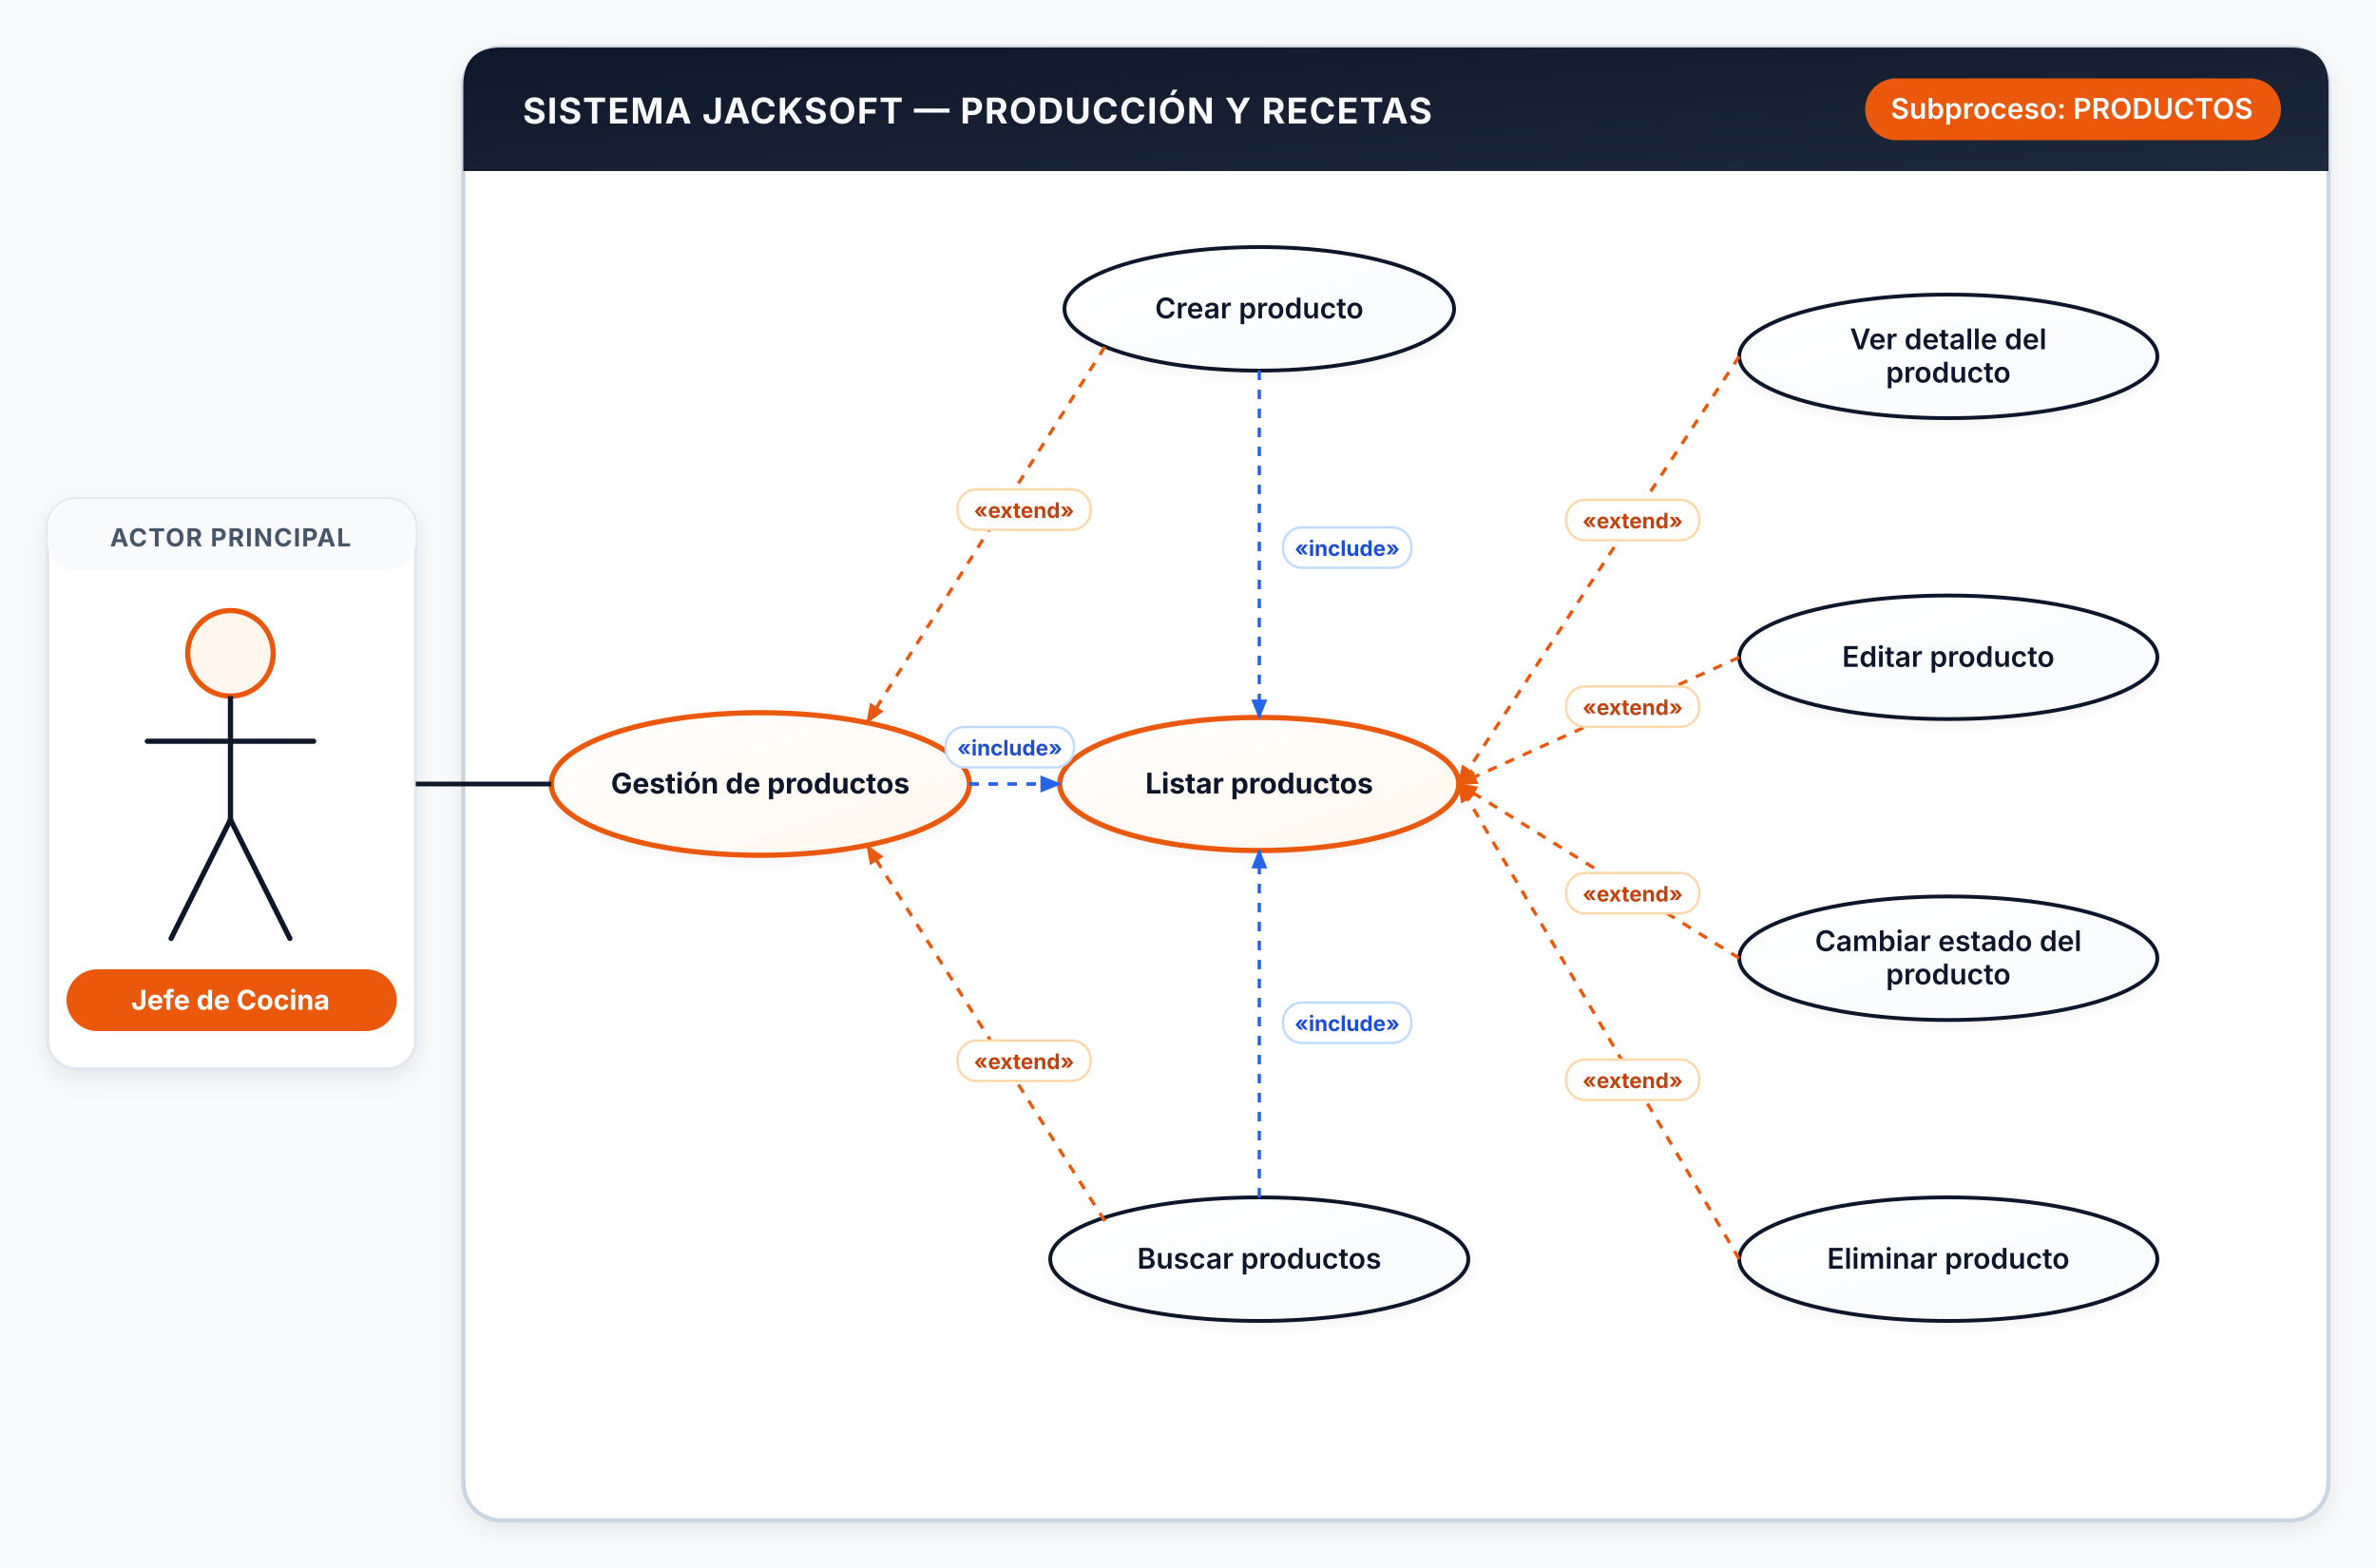
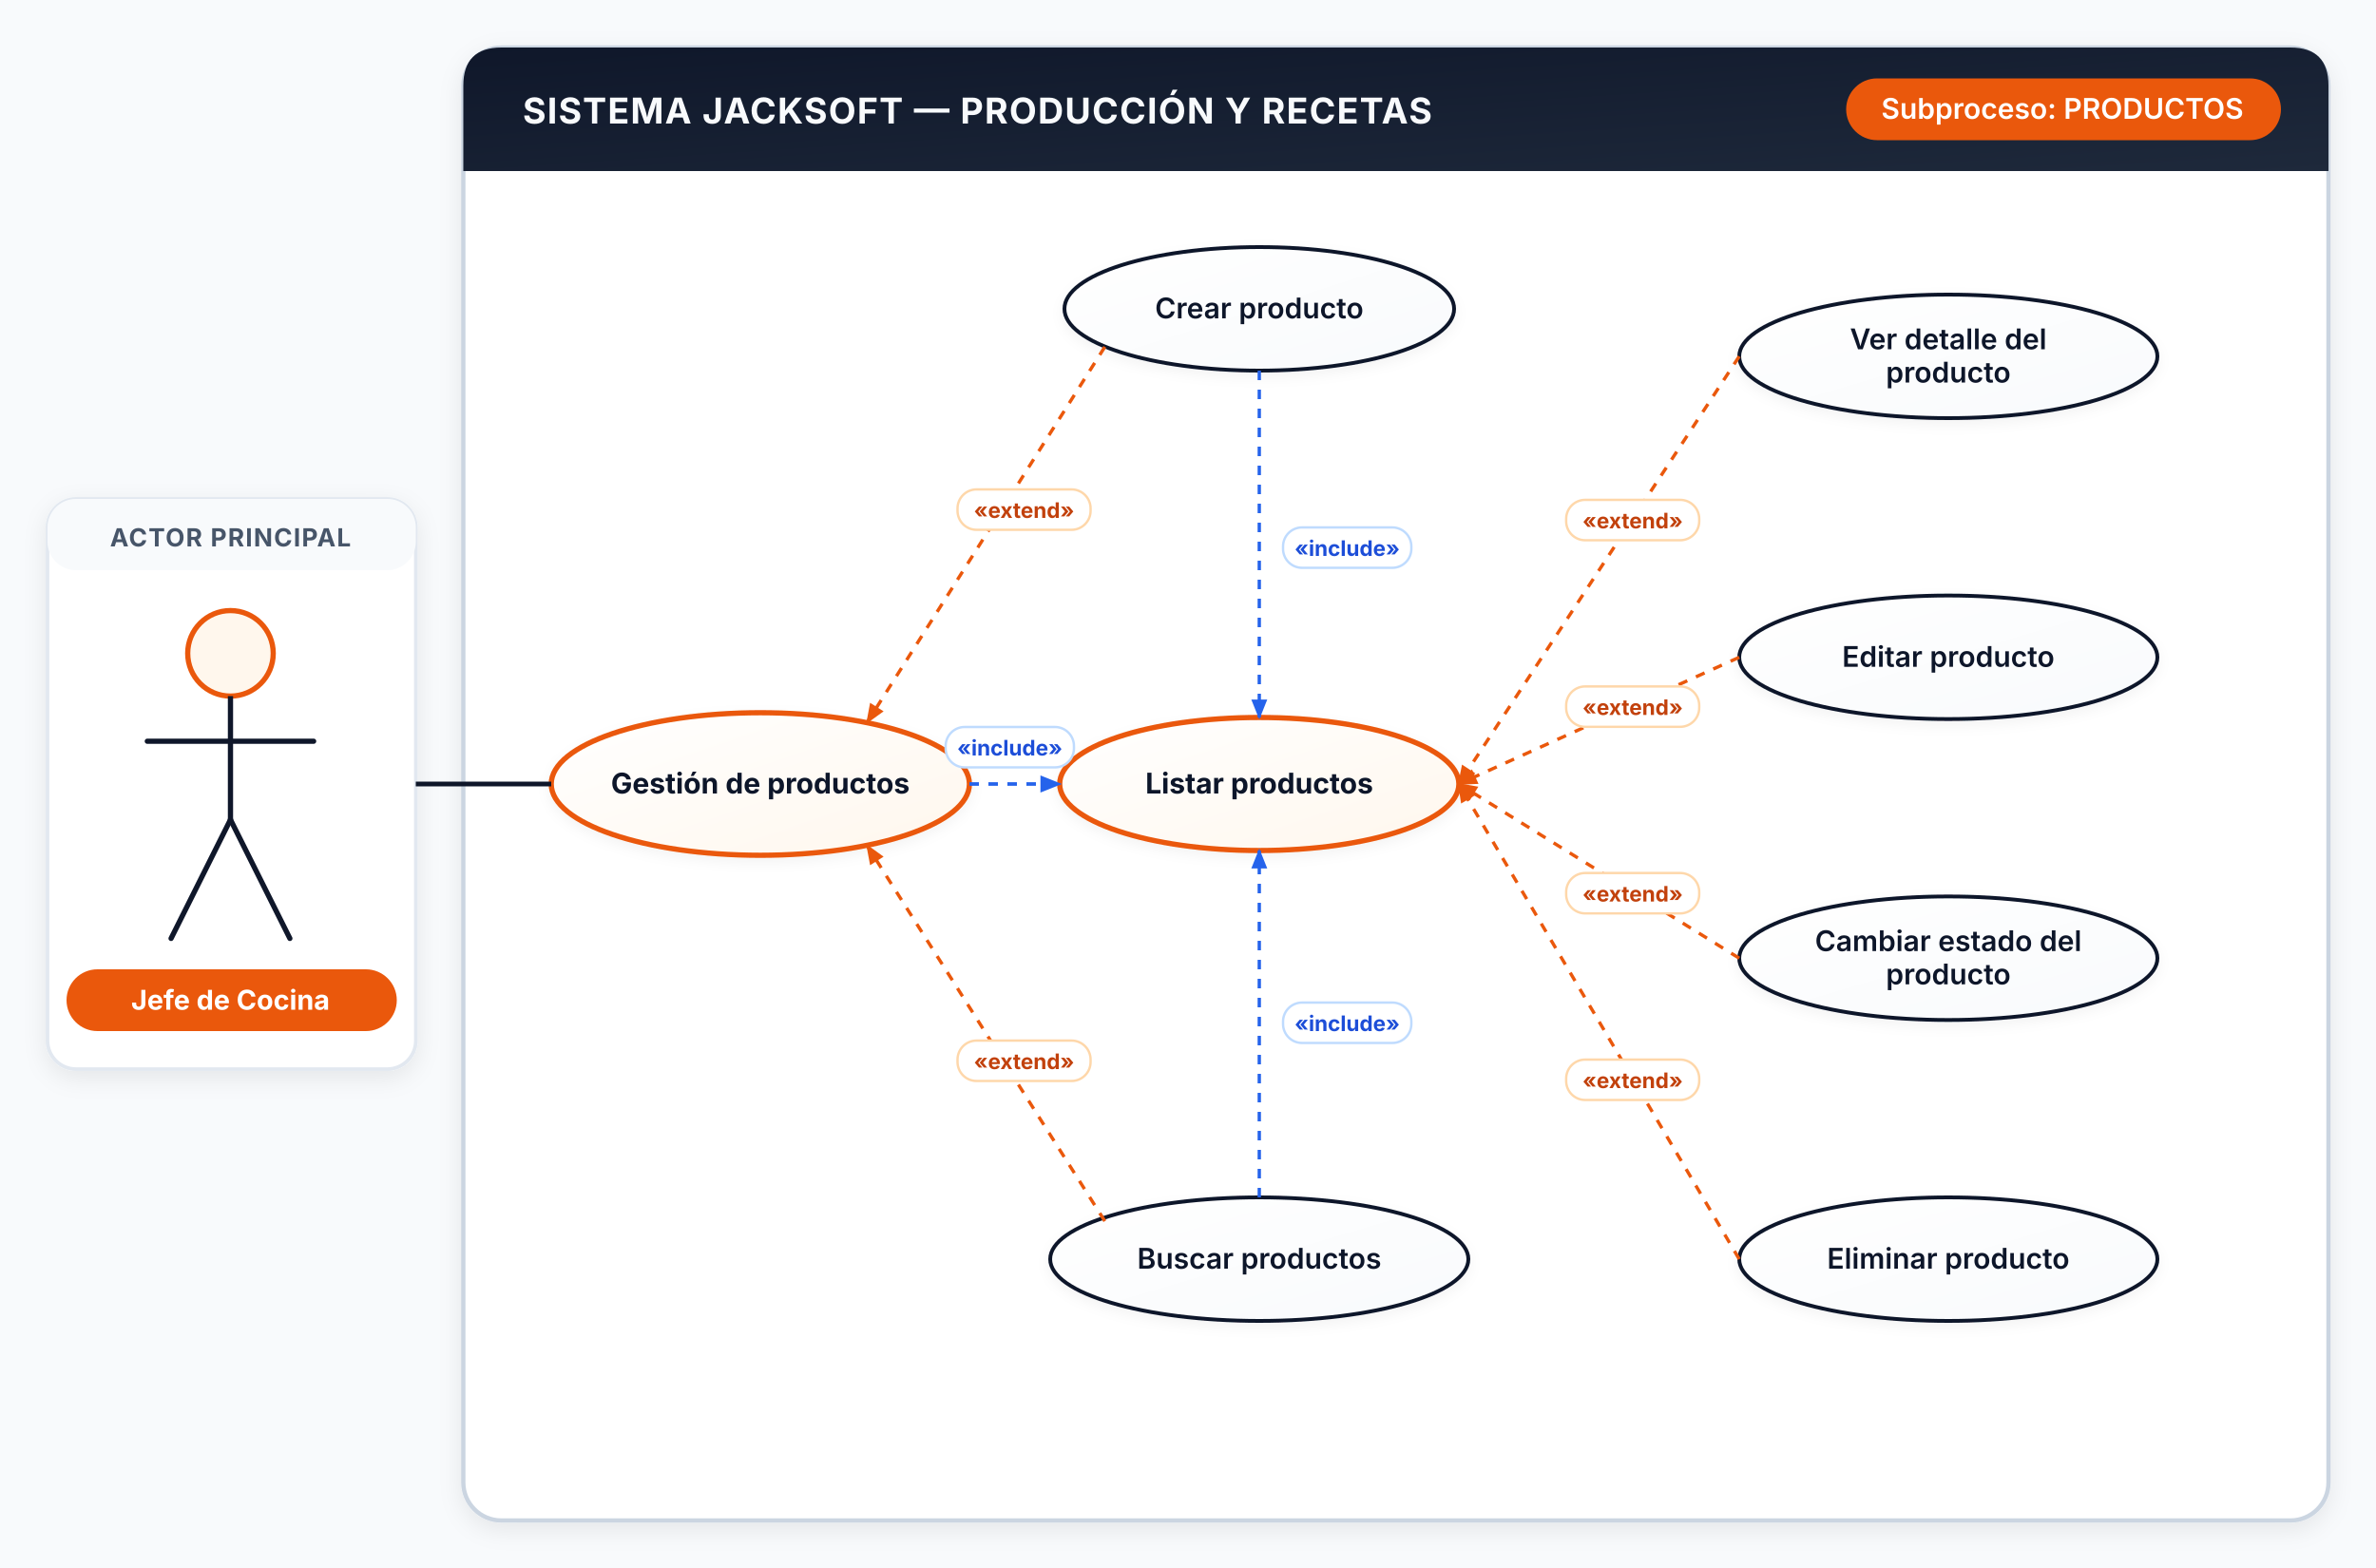
<svg xmlns="http://www.w3.org/2000/svg" width="1000" height="660" viewBox="0 0 1000 660">
  <defs>
    <linearGradient id="headerGrad" x1="0%" y1="0%" x2="100%" y2="100%">
      <stop offset="0%" stop-color="#0f172a" />
      <stop offset="100%" stop-color="#1e293b" />
    </linearGradient>
    <linearGradient id="hubUcGrad" x1="0%" y1="0%" x2="100%" y2="100%">
      <stop offset="0%" stop-color="#ffffff" />
      <stop offset="100%" stop-color="#fff7ed" />
    </linearGradient>
    <linearGradient id="ucGrad" x1="0%" y1="0%" x2="100%" y2="100%">
      <stop offset="0%" stop-color="#ffffff" />
      <stop offset="100%" stop-color="#f8fafc" />
    </linearGradient>
    <marker id="extendArrow" viewBox="0 0 10 10" refX="9" refY="5" markerWidth="6" markerHeight="6" orient="auto-start-reverse">
      <path d="M 0 1 L 10 5 L 0 9 z" fill="#ea580c" />
    </marker>
    <marker id="includeArrow" viewBox="0 0 10 10" refX="9" refY="5" markerWidth="6" markerHeight="6" orient="auto-start-reverse">
      <path d="M 0 1 L 10 5 L 0 9 z" fill="#2563eb" />
    </marker>
    <filter id="cardShadow" x="-10%" y="-10%" width="120%" height="125%" filterUnits="userSpaceOnUse">
      <feDropShadow dx="0" dy="3" stdDeviation="5" flood-color="#0f172a" flood-opacity="0.08" />
    </filter>
    <filter id="pillShadow" x="-10%" y="-10%" width="120%" height="130%" filterUnits="userSpaceOnUse">
      <feDropShadow dx="0" dy="2" stdDeviation="2.5" flood-color="#000000" flood-opacity="0.05" />
    </filter>
  </defs>
  <rect width="100%" height="100%" fill="#f8fafc" />
  <rect x="195" y="20" width="785" height="620" rx="16" fill="#ffffff" stroke="#cbd5e1" stroke-width="1.8" filter="url(#cardShadow)" />
  <path d="M 195 36 Q 195 20 211 20 L 964 20 Q 980 20 980 36 L 980 72 L 195 72 Z" fill="url(#headerGrad)" />
  <text x="220" y="52" font-family="'Inter', -apple-system, sans-serif" font-size="15" font-weight="700" fill="#f8fafc" letter-spacing="0.5">
    SISTEMA JACKSOFT — PRODUCCIÓN Y RECETAS
  </text>
-   <rect x="785" y="33" width="175" height="26" rx="13" fill="#ea580c" />
-   <text x="872" y="50" font-family="'Inter', -apple-system, sans-serif" font-size="12" font-weight="600" fill="#ffffff" text-anchor="middle">
+   <rect x="777" y="33" width="183" height="26" rx="13" fill="#ea580c" />
+   <text x="868" y="50" font-family="'Inter', -apple-system, sans-serif" font-size="12" font-weight="600" fill="#ffffff" text-anchor="middle">
    Subproceso: PRODUCTOS
  </text>
  <rect x="20" y="210.0" width="155" height="240" rx="12" fill="#ffffff" stroke="#e2e8f0" stroke-width="1.5" filter="url(#cardShadow)" />
  <rect x="20" y="210.0" width="155" height="30" rx="12" fill="#f8fafc" />
  <text x="97" y="230.0" font-family="'Inter', -apple-system, sans-serif" font-size="10.5" font-weight="700" fill="#475569" text-anchor="middle" letter-spacing="0.5">
    ACTOR PRINCIPAL
  </text>
  <circle cx="97" cy="275.0" r="18" fill="#fff7ed" stroke="#ea580c" stroke-width="2.2" />
  <line x1="97" y1="293.0" x2="97" y2="345.0" stroke="#0f172a" stroke-width="2.2" />
  <line x1="62" y1="312.0" x2="132" y2="312.0" stroke="#0f172a" stroke-width="2.2" stroke-linecap="round" />
  <line x1="97" y1="345.0" x2="72" y2="395.0" stroke="#0f172a" stroke-width="2.2" stroke-linecap="round" />
  <line x1="97" y1="345.0" x2="122" y2="395.0" stroke="#0f172a" stroke-width="2.2" stroke-linecap="round" />
  <rect x="28" y="408.0" width="139" height="26" rx="13" fill="#ea580c" />
  <text x="97" y="425.0" font-family="'Inter', -apple-system, sans-serif" font-size="11.5" font-weight="700" fill="#ffffff" text-anchor="middle">
    Jefe de Cocina
  </text>
  <g filter="url(#pillShadow)">
    <ellipse cx="320" cy="330.0" rx="88" ry="30" fill="url(#hubUcGrad)" stroke="#ea580c" stroke-width="2.2" />
    <text x="320" y="334.0" font-family="'Inter', sans-serif" font-size="12" font-weight="700" fill="#0f172a" text-anchor="middle">Gestión de productos</text>
  </g>
  <line x1="175" y1="330.0" x2="232" y2="330.0" stroke="#0f172a" stroke-width="2" />
  <g filter="url(#pillShadow)">
    <ellipse cx="530" cy="330.0" rx="84" ry="28" fill="url(#hubUcGrad)" stroke="#ea580c" stroke-width="2.2" />
    <text x="530" y="334.0" font-family="'Inter', sans-serif" font-size="12" font-weight="700" fill="#0f172a" text-anchor="middle">Listar productos</text>
  </g>
  <line x1="408" y1="330.0" x2="446" y2="330.0" stroke="#2563eb" stroke-width="1.5" stroke-dasharray="4,4" marker-end="url(#includeArrow)" />
  <rect x="398.0" y="306.0" width="54" height="17" rx="8" fill="#ffffff" stroke="#bfdbfe" stroke-width="1" />
  <text x="425.0" y="318.0" font-family="'Inter', sans-serif" font-size="9" font-weight="700" fill="#1d4ed8" text-anchor="middle">«include»</text>
  <g filter="url(#pillShadow)">
    <ellipse cx="530" cy="130" rx="82" ry="26" fill="url(#ucGrad)" stroke="#0f172a" stroke-width="1.6" />
    <text x="530" y="134.0" font-family="'Inter', sans-serif" font-size="12" font-weight="600" fill="#0f172a" text-anchor="middle">Crear producto</text>
  </g>
  <line x1="465" y1="146" x2="365" y2="304.0" stroke="#ea580c" stroke-width="1.4" stroke-dasharray="4,4" marker-end="url(#extendArrow)" />
  <rect x="403.0" y="206.0" width="56" height="17" rx="8" fill="#ffffff" stroke="#fed7aa" stroke-width="1" />
  <text x="431.0" y="218.0" font-family="'Inter', sans-serif" font-size="9" font-weight="700" fill="#c2410c" text-anchor="middle">«extend»</text>
  <line x1="530" y1="156" x2="530" y2="302.0" stroke="#2563eb" stroke-width="1.4" stroke-dasharray="4,4" marker-end="url(#includeArrow)" />
  <rect x="540" y="222.0" width="54" height="17" rx="8" fill="#ffffff" stroke="#bfdbfe" stroke-width="1" />
  <text x="567" y="234.0" font-family="'Inter', sans-serif" font-size="9" font-weight="700" fill="#1d4ed8" text-anchor="middle">«include»</text>
  <g filter="url(#pillShadow)">
    <ellipse cx="530" cy="530" rx="88" ry="26" fill="url(#ucGrad)" stroke="#0f172a" stroke-width="1.6" />
    <text x="530" y="534.0" font-family="'Inter', sans-serif" font-size="12" font-weight="600" fill="#0f172a" text-anchor="middle">Buscar productos</text>
  </g>
  <line x1="465" y1="514" x2="365" y2="356.0" stroke="#ea580c" stroke-width="1.4" stroke-dasharray="4,4" marker-end="url(#extendArrow)" />
  <rect x="403.0" y="438.0" width="56" height="17" rx="8" fill="#ffffff" stroke="#fed7aa" stroke-width="1" />
  <text x="431.0" y="450.0" font-family="'Inter', sans-serif" font-size="9" font-weight="700" fill="#c2410c" text-anchor="middle">«extend»</text>
  <line x1="530" y1="504" x2="530" y2="358.0" stroke="#2563eb" stroke-width="1.4" stroke-dasharray="4,4" marker-end="url(#includeArrow)" />
  <rect x="540" y="422.0" width="54" height="17" rx="8" fill="#ffffff" stroke="#bfdbfe" stroke-width="1" />
  <text x="567" y="434.0" font-family="'Inter', sans-serif" font-size="9" font-weight="700" fill="#1d4ed8" text-anchor="middle">«include»</text>
  <g filter="url(#pillShadow)">
    <ellipse cx="820" cy="150.0" rx="88" ry="26" fill="url(#ucGrad)" stroke="#0f172a" stroke-width="1.6" />
    <text x="820" y="147.0" font-family="'Inter', sans-serif" font-size="12" font-weight="600" fill="#0f172a" text-anchor="middle">Ver detalle del</text>
    <text x="820" y="161.0" font-family="'Inter', sans-serif" font-size="12" font-weight="600" fill="#0f172a" text-anchor="middle">producto</text>
  </g>
  <line x1="732" y1="150.0" x2="614" y2="330.0" stroke="#ea580c" stroke-width="1.4" stroke-dasharray="4,4" marker-end="url(#extendArrow)" />
  <rect x="659.16" y="210.4" width="56" height="17" rx="8" fill="#ffffff" stroke="#fed7aa" stroke-width="1" />
  <text x="687.16" y="222.4" font-family="'Inter', sans-serif" font-size="9" font-weight="700" fill="#c2410c" text-anchor="middle">«extend»</text>
  <g filter="url(#pillShadow)">
    <ellipse cx="820" cy="276.667" rx="88" ry="26" fill="url(#ucGrad)" stroke="#0f172a" stroke-width="1.6" />
    <text x="820" y="280.667" font-family="'Inter', sans-serif" font-size="12" font-weight="600" fill="#0f172a" text-anchor="middle">Editar producto</text>
  </g>
  <line x1="732" y1="276.667" x2="614" y2="330.0" stroke="#ea580c" stroke-width="1.4" stroke-dasharray="4,4" marker-end="url(#extendArrow)" />
  <rect x="659.16" y="288.933" width="56" height="17" rx="8" fill="#ffffff" stroke="#fed7aa" stroke-width="1" />
  <text x="687.16" y="300.933" font-family="'Inter', sans-serif" font-size="9" font-weight="700" fill="#c2410c" text-anchor="middle">«extend»</text>
  <g filter="url(#pillShadow)">
    <ellipse cx="820" cy="403.333" rx="88" ry="26" fill="url(#ucGrad)" stroke="#0f172a" stroke-width="1.6" />
    <text x="820" y="400.333" font-family="'Inter', sans-serif" font-size="12" font-weight="600" fill="#0f172a" text-anchor="middle">Cambiar estado del</text>
    <text x="820" y="414.333" font-family="'Inter', sans-serif" font-size="12" font-weight="600" fill="#0f172a" text-anchor="middle">producto</text>
  </g>
  <line x1="732" y1="403.333" x2="614" y2="330.0" stroke="#ea580c" stroke-width="1.4" stroke-dasharray="4,4" marker-end="url(#extendArrow)" />
  <rect x="659.16" y="367.467" width="56" height="17" rx="8" fill="#ffffff" stroke="#fed7aa" stroke-width="1" />
  <text x="687.16" y="379.467" font-family="'Inter', sans-serif" font-size="9" font-weight="700" fill="#c2410c" text-anchor="middle">«extend»</text>
  <g filter="url(#pillShadow)">
    <ellipse cx="820" cy="530.0" rx="88" ry="26" fill="url(#ucGrad)" stroke="#0f172a" stroke-width="1.6" />
    <text x="820" y="534.0" font-family="'Inter', sans-serif" font-size="12" font-weight="600" fill="#0f172a" text-anchor="middle">Eliminar producto</text>
  </g>
  <line x1="732" y1="530.0" x2="614" y2="330.0" stroke="#ea580c" stroke-width="1.4" stroke-dasharray="4,4" marker-end="url(#extendArrow)" />
  <rect x="659.16" y="446.0" width="56" height="17" rx="8" fill="#ffffff" stroke="#fed7aa" stroke-width="1" />
  <text x="687.16" y="458.0" font-family="'Inter', sans-serif" font-size="9" font-weight="700" fill="#c2410c" text-anchor="middle">«extend»</text>
</svg>
